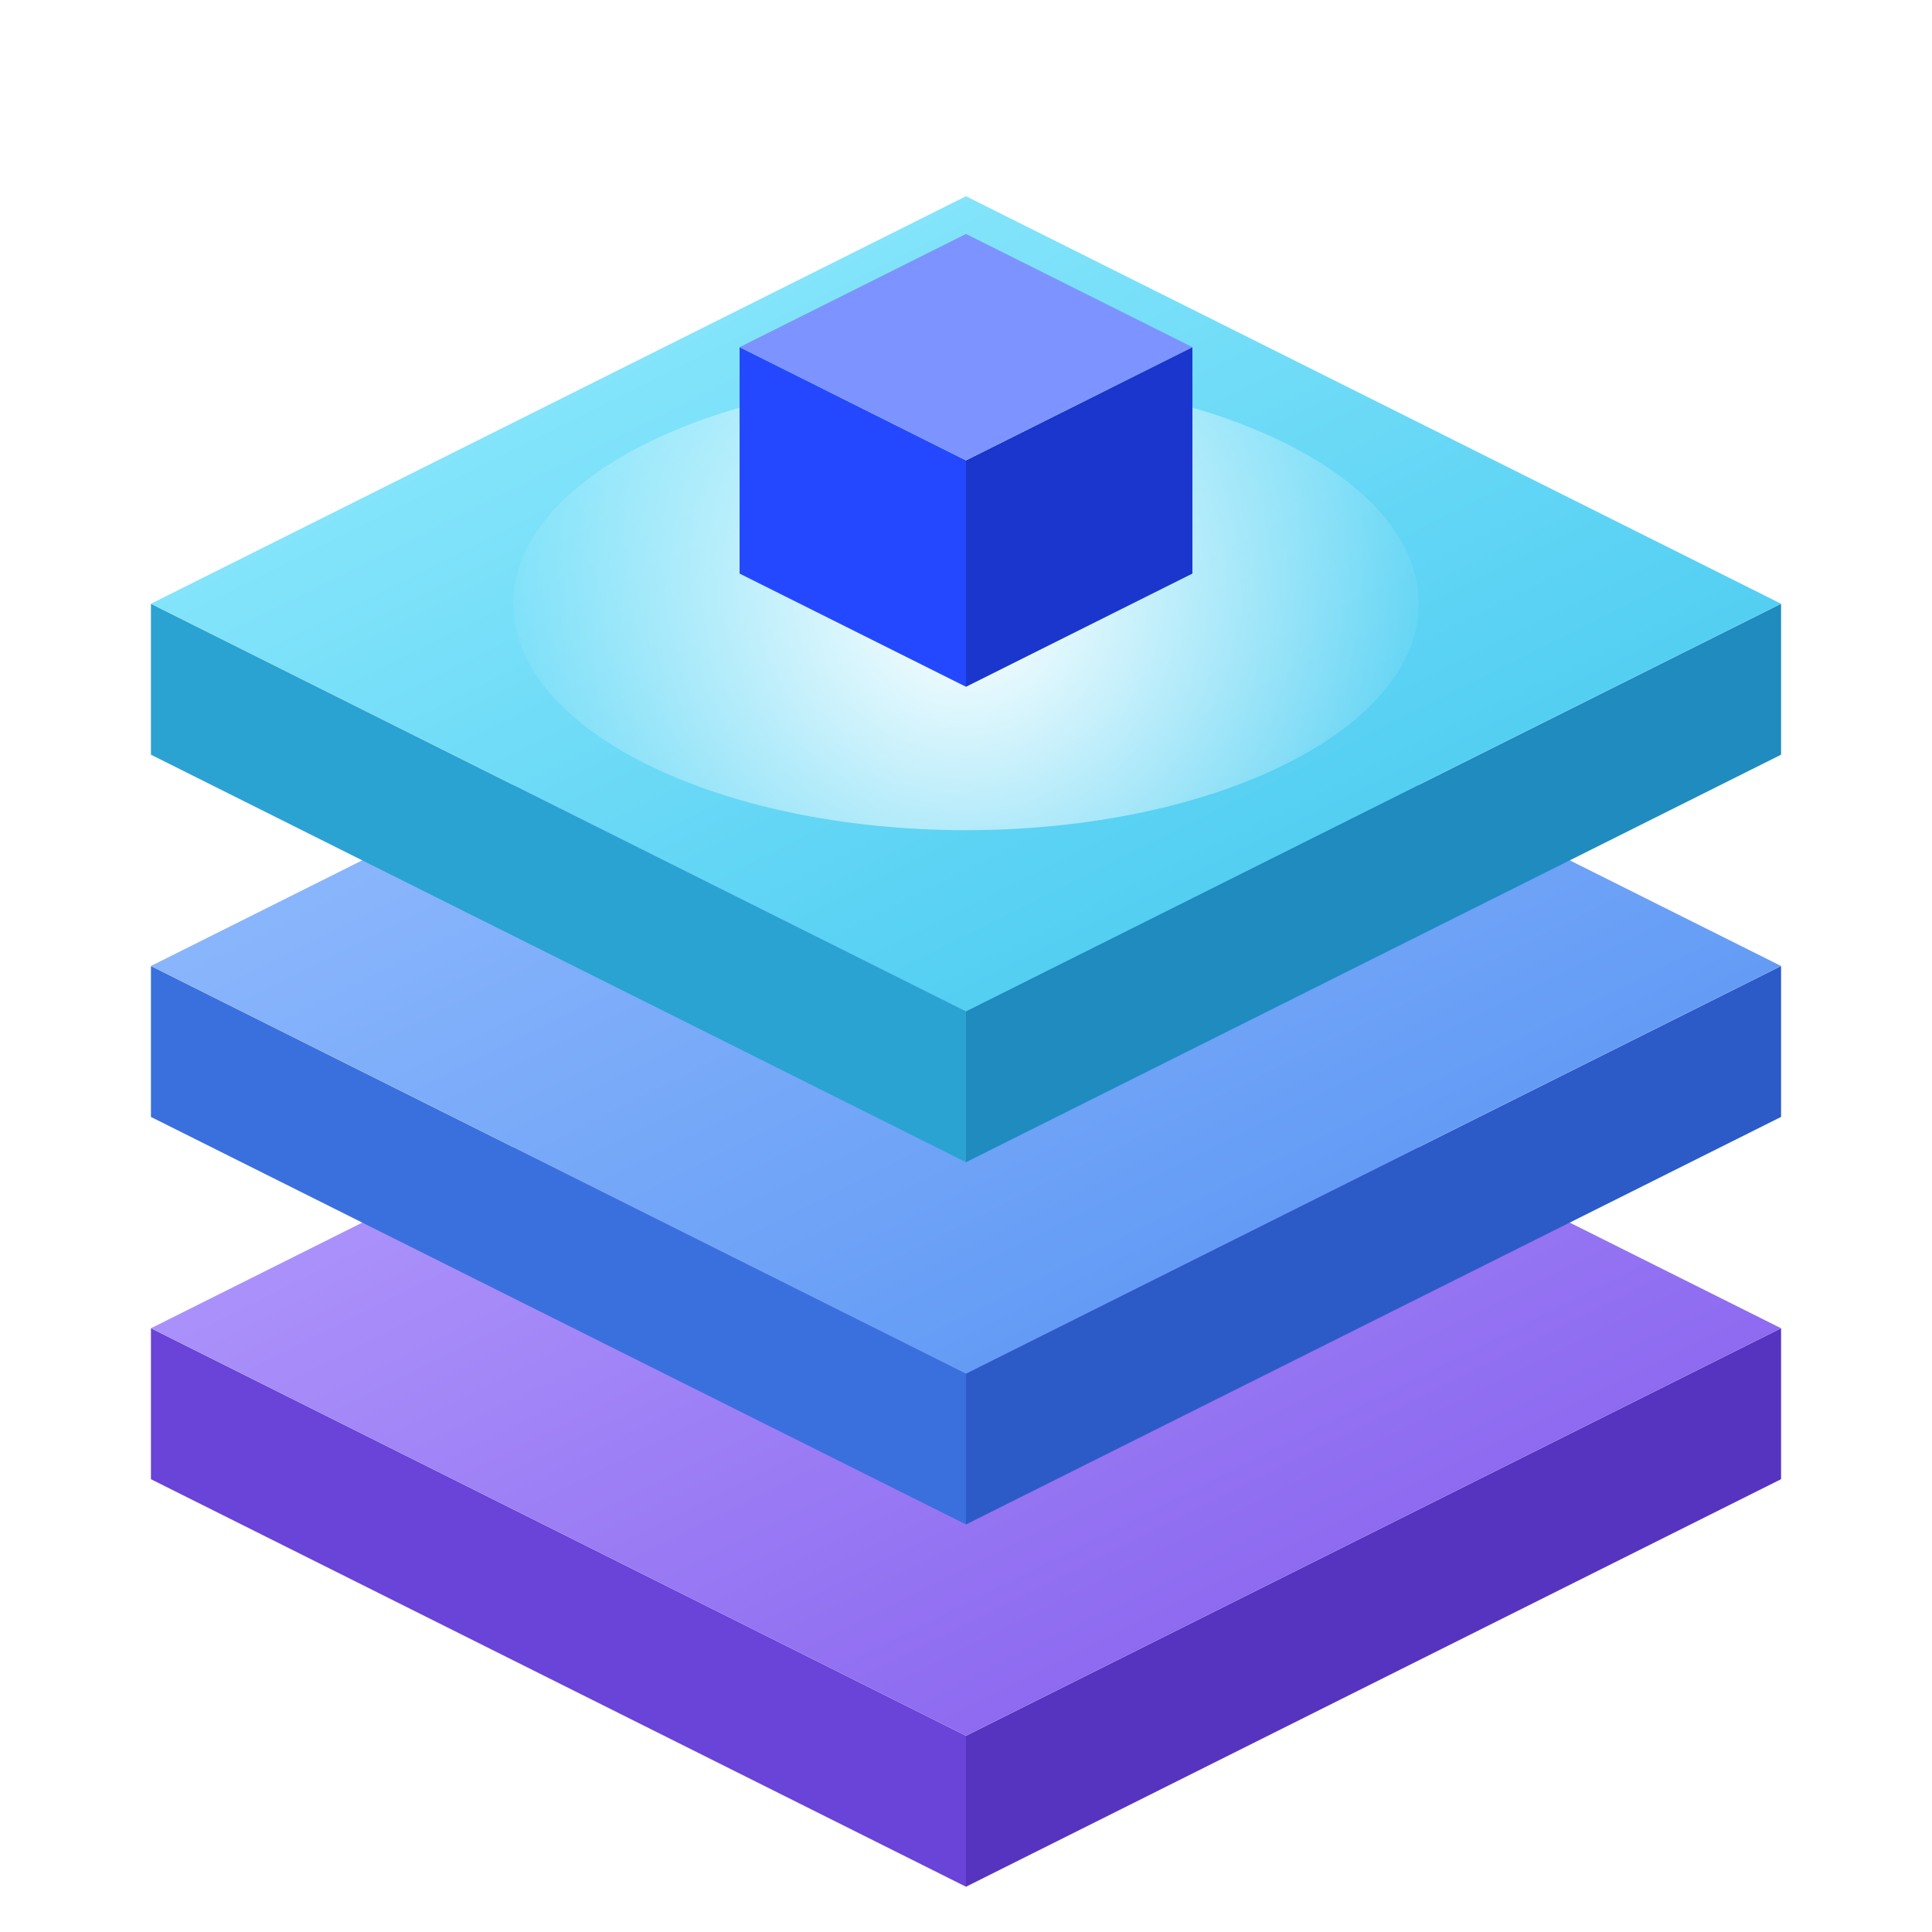
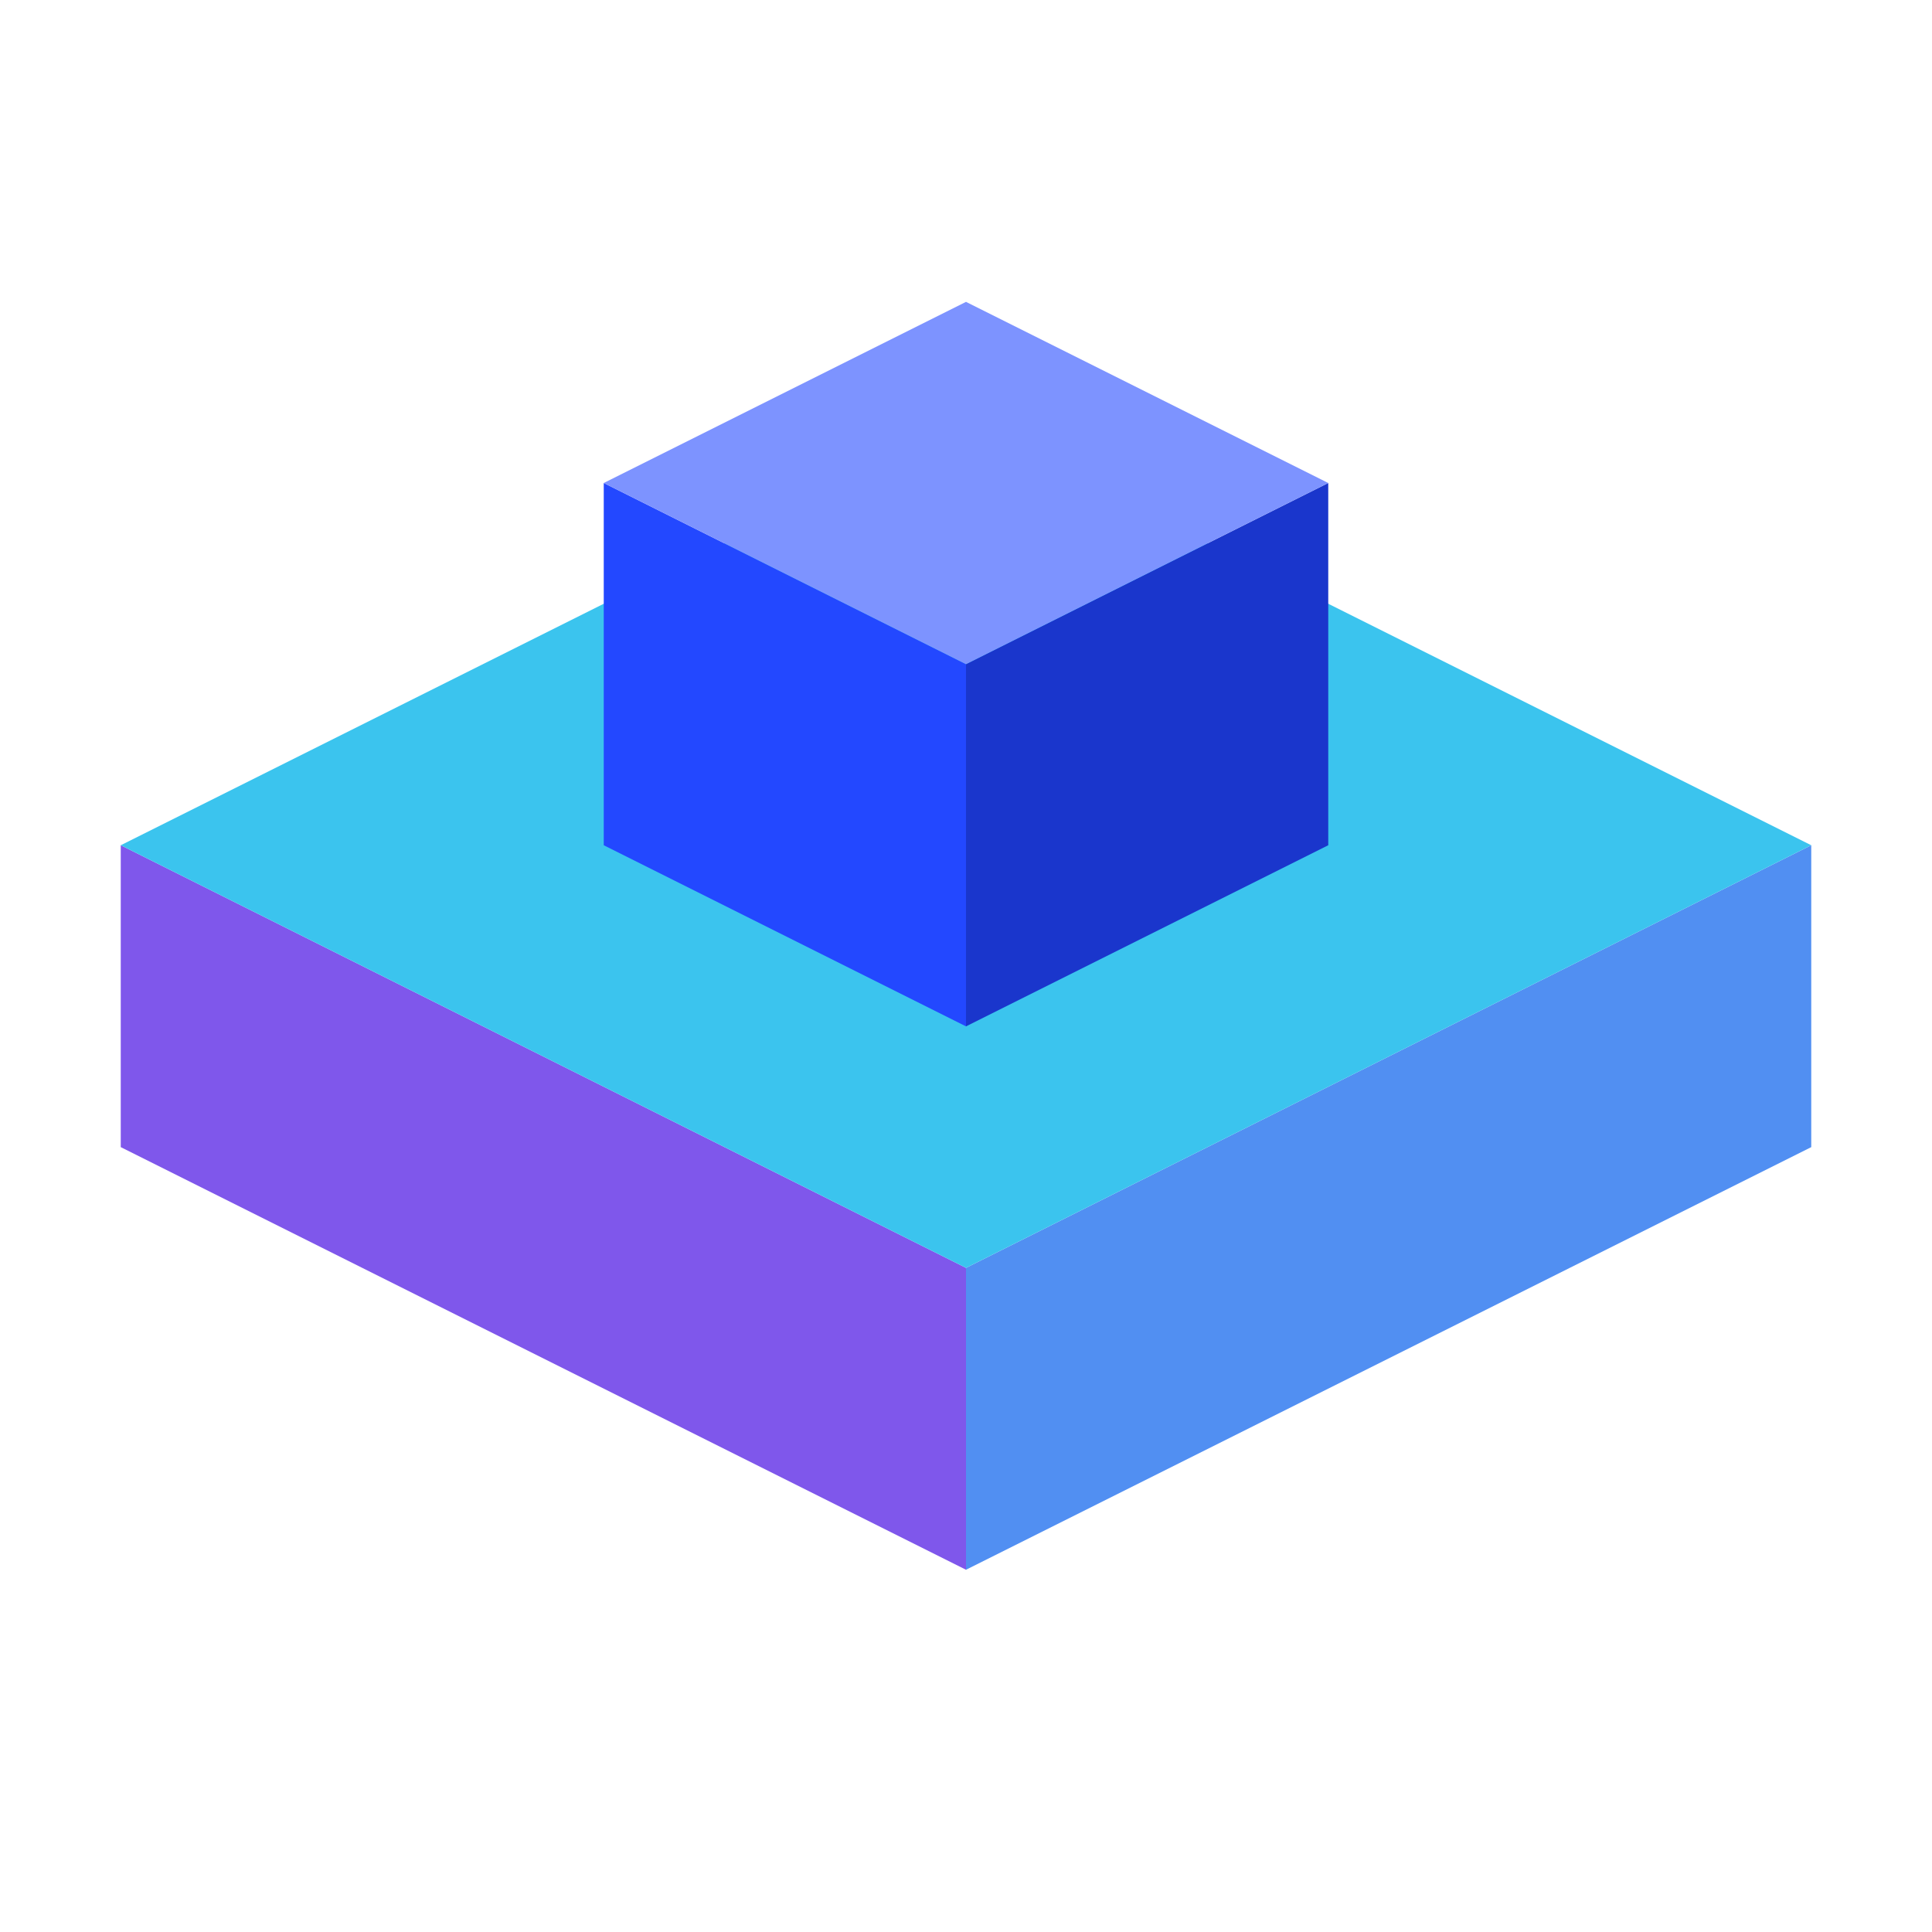
- <svg xmlns="http://www.w3.org/2000/svg" viewBox="0 0 64 64" width="64" height="64">
-   <defs>
-     <linearGradient id="01-stratact0" x1="0" y1="0" x2="1" y2="1">
-       <stop offset="0" stop-color="#B9A4FF" />
-       <stop offset="1" stop-color="#7F57EB" />
-     </linearGradient>
-     <linearGradient id="01-stratact1" x1="0" y1="0" x2="1" y2="1">
-       <stop offset="0" stop-color="#9CC2FF" />
-       <stop offset="1" stop-color="#518FF2" />
-     </linearGradient>
-     <linearGradient id="01-stratact2" x1="0" y1="0" x2="1" y2="1">
-       <stop offset="0" stop-color="#9BEFFF" />
-       <stop offset="1" stop-color="#3BC4EE" />
-     </linearGradient>
-     <radialGradient id="01-stratacg" cx="32" cy="20" r="16" gradientUnits="userSpaceOnUse">
-       <stop offset="0" stop-color="#FFFFFF" />
-       <stop offset="1" stop-color="#FFFFFF00" />
-     </radialGradient>
-   </defs>
-   <path d="M5 44L32 57.5V62.5L5 49Z" fill="#6A43D8" fill-opacity="1" />
-   <path d="M32 57.5L59 44V49L32 62.5Z" fill="#5634BF" fill-opacity="1" />
-   <path d="M32 30.5L59 44L32 57.5L5 44Z" fill="url(#01-stratact0)" />
-   <path d="M5 32L32 45.5V50.5L5 37Z" fill="#3A70DE" fill-opacity="1" />
-   <path d="M32 45.5L59 32V37L32 50.5Z" fill="#2C5BC8" fill-opacity="1" />
-   <path d="M32 18.5L59 32L32 45.5L5 32Z" fill="url(#01-stratact1)" />
-   <path d="M5 20L32 33.5V38.5L5 25Z" fill="#2AA3D3" fill-opacity="1" />
-   <path d="M32 33.5L59 20V25L32 38.5Z" fill="#1F8BBE" fill-opacity="1" />
-   <path d="M32 6.5L59 20L32 33.5L5 20Z" fill="url(#01-stratact2)" />
-   <ellipse cx="32" cy="20" rx="15" ry="7.5" fill="url(#01-stratacg)" />
-   <path d="M24.5 11.5L32 15.25V22.75L24.5 19.0Z" fill="#2348FF" fill-opacity="1" />
-   <path d="M32 15.25L39.5 11.5V19.0L32 22.75Z" fill="#1A36CC" fill-opacity="1" />
-   <path d="M32 7.75L39.5 11.5L32 15.25L24.5 11.5Z" fill="#7D93FF" />
+ <svg xmlns="http://www.w3.org/2000/svg" viewBox="0 0 32 32" width="32" height="32">
+   <path d="M2 14L16 21V26L2 19Z" fill="#7F57EB" />
+   <path d="M16 21L30 14V19L16 26Z" fill="#518FF2" />
+   <path d="M16 7L30 14L16 21L2 14Z" fill="#3BC4EE" />
+   <path d="M10 8L16 11V17L10 14Z" fill="#2348FF" />
+   <path d="M16 11L22 8V14L16 17Z" fill="#1A36CC" />
+   <path d="M16 5L22 8L16 11L10 8Z" fill="#7D93FF" />
</svg>
